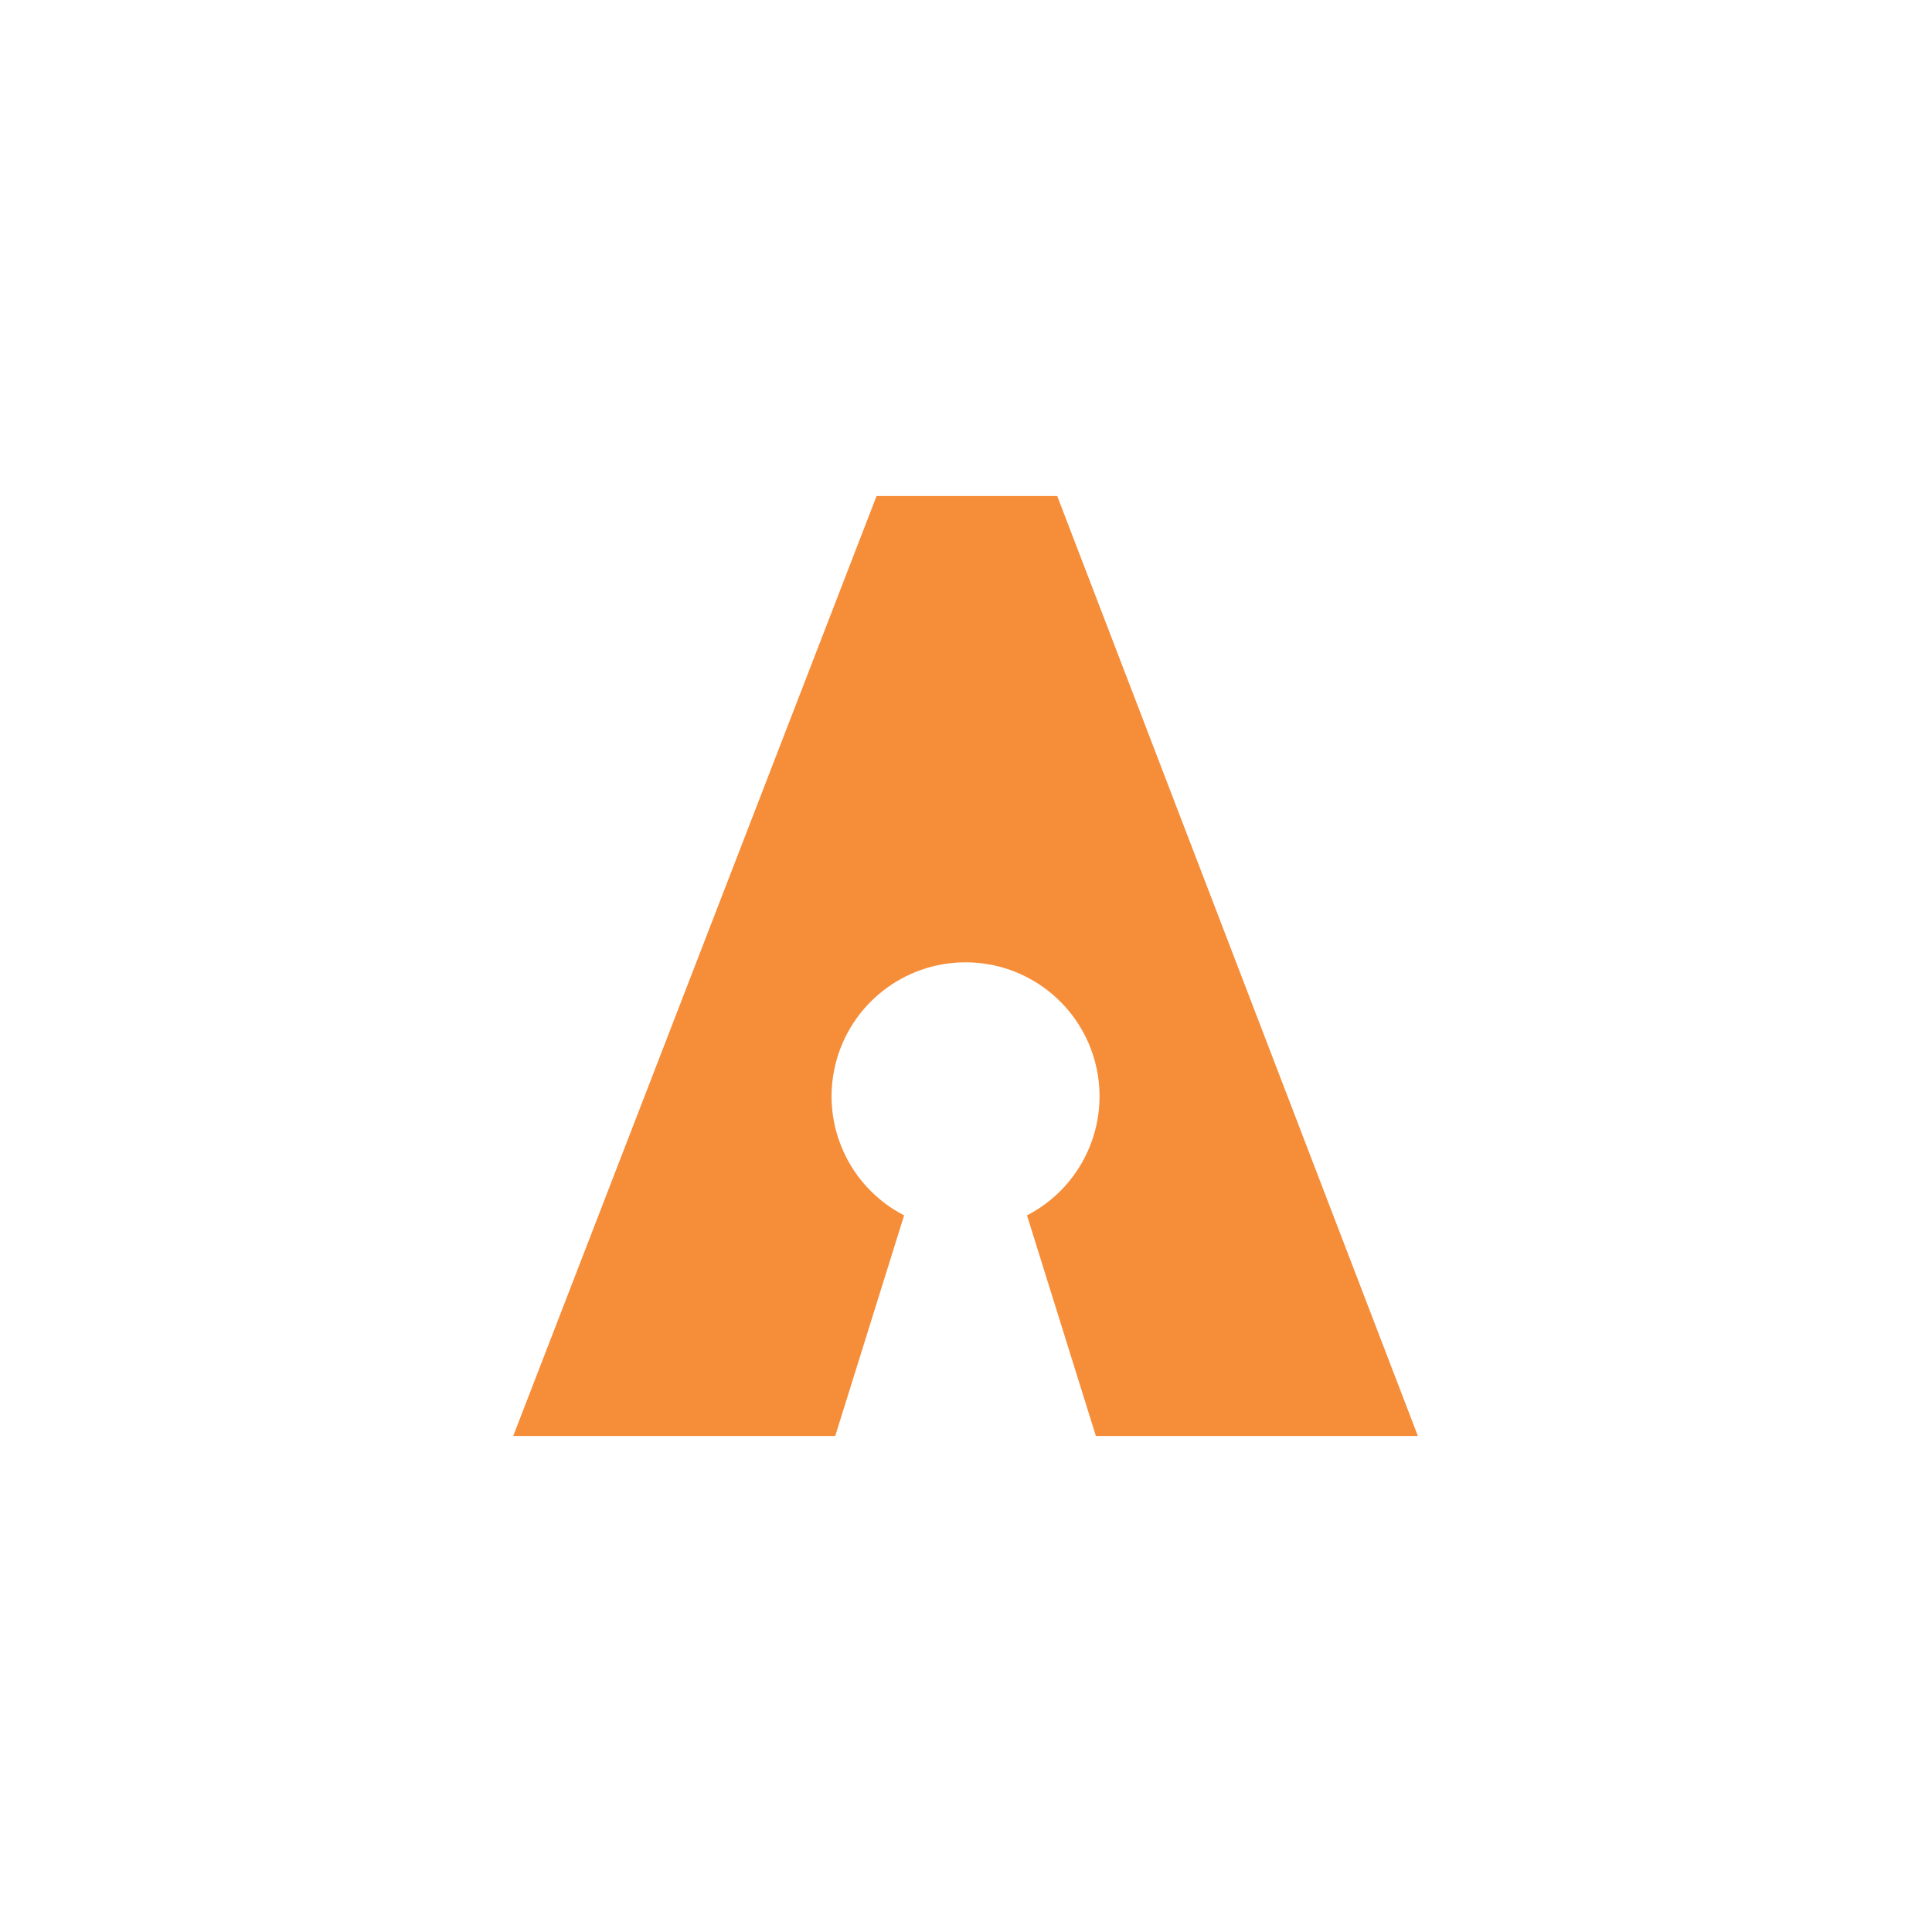
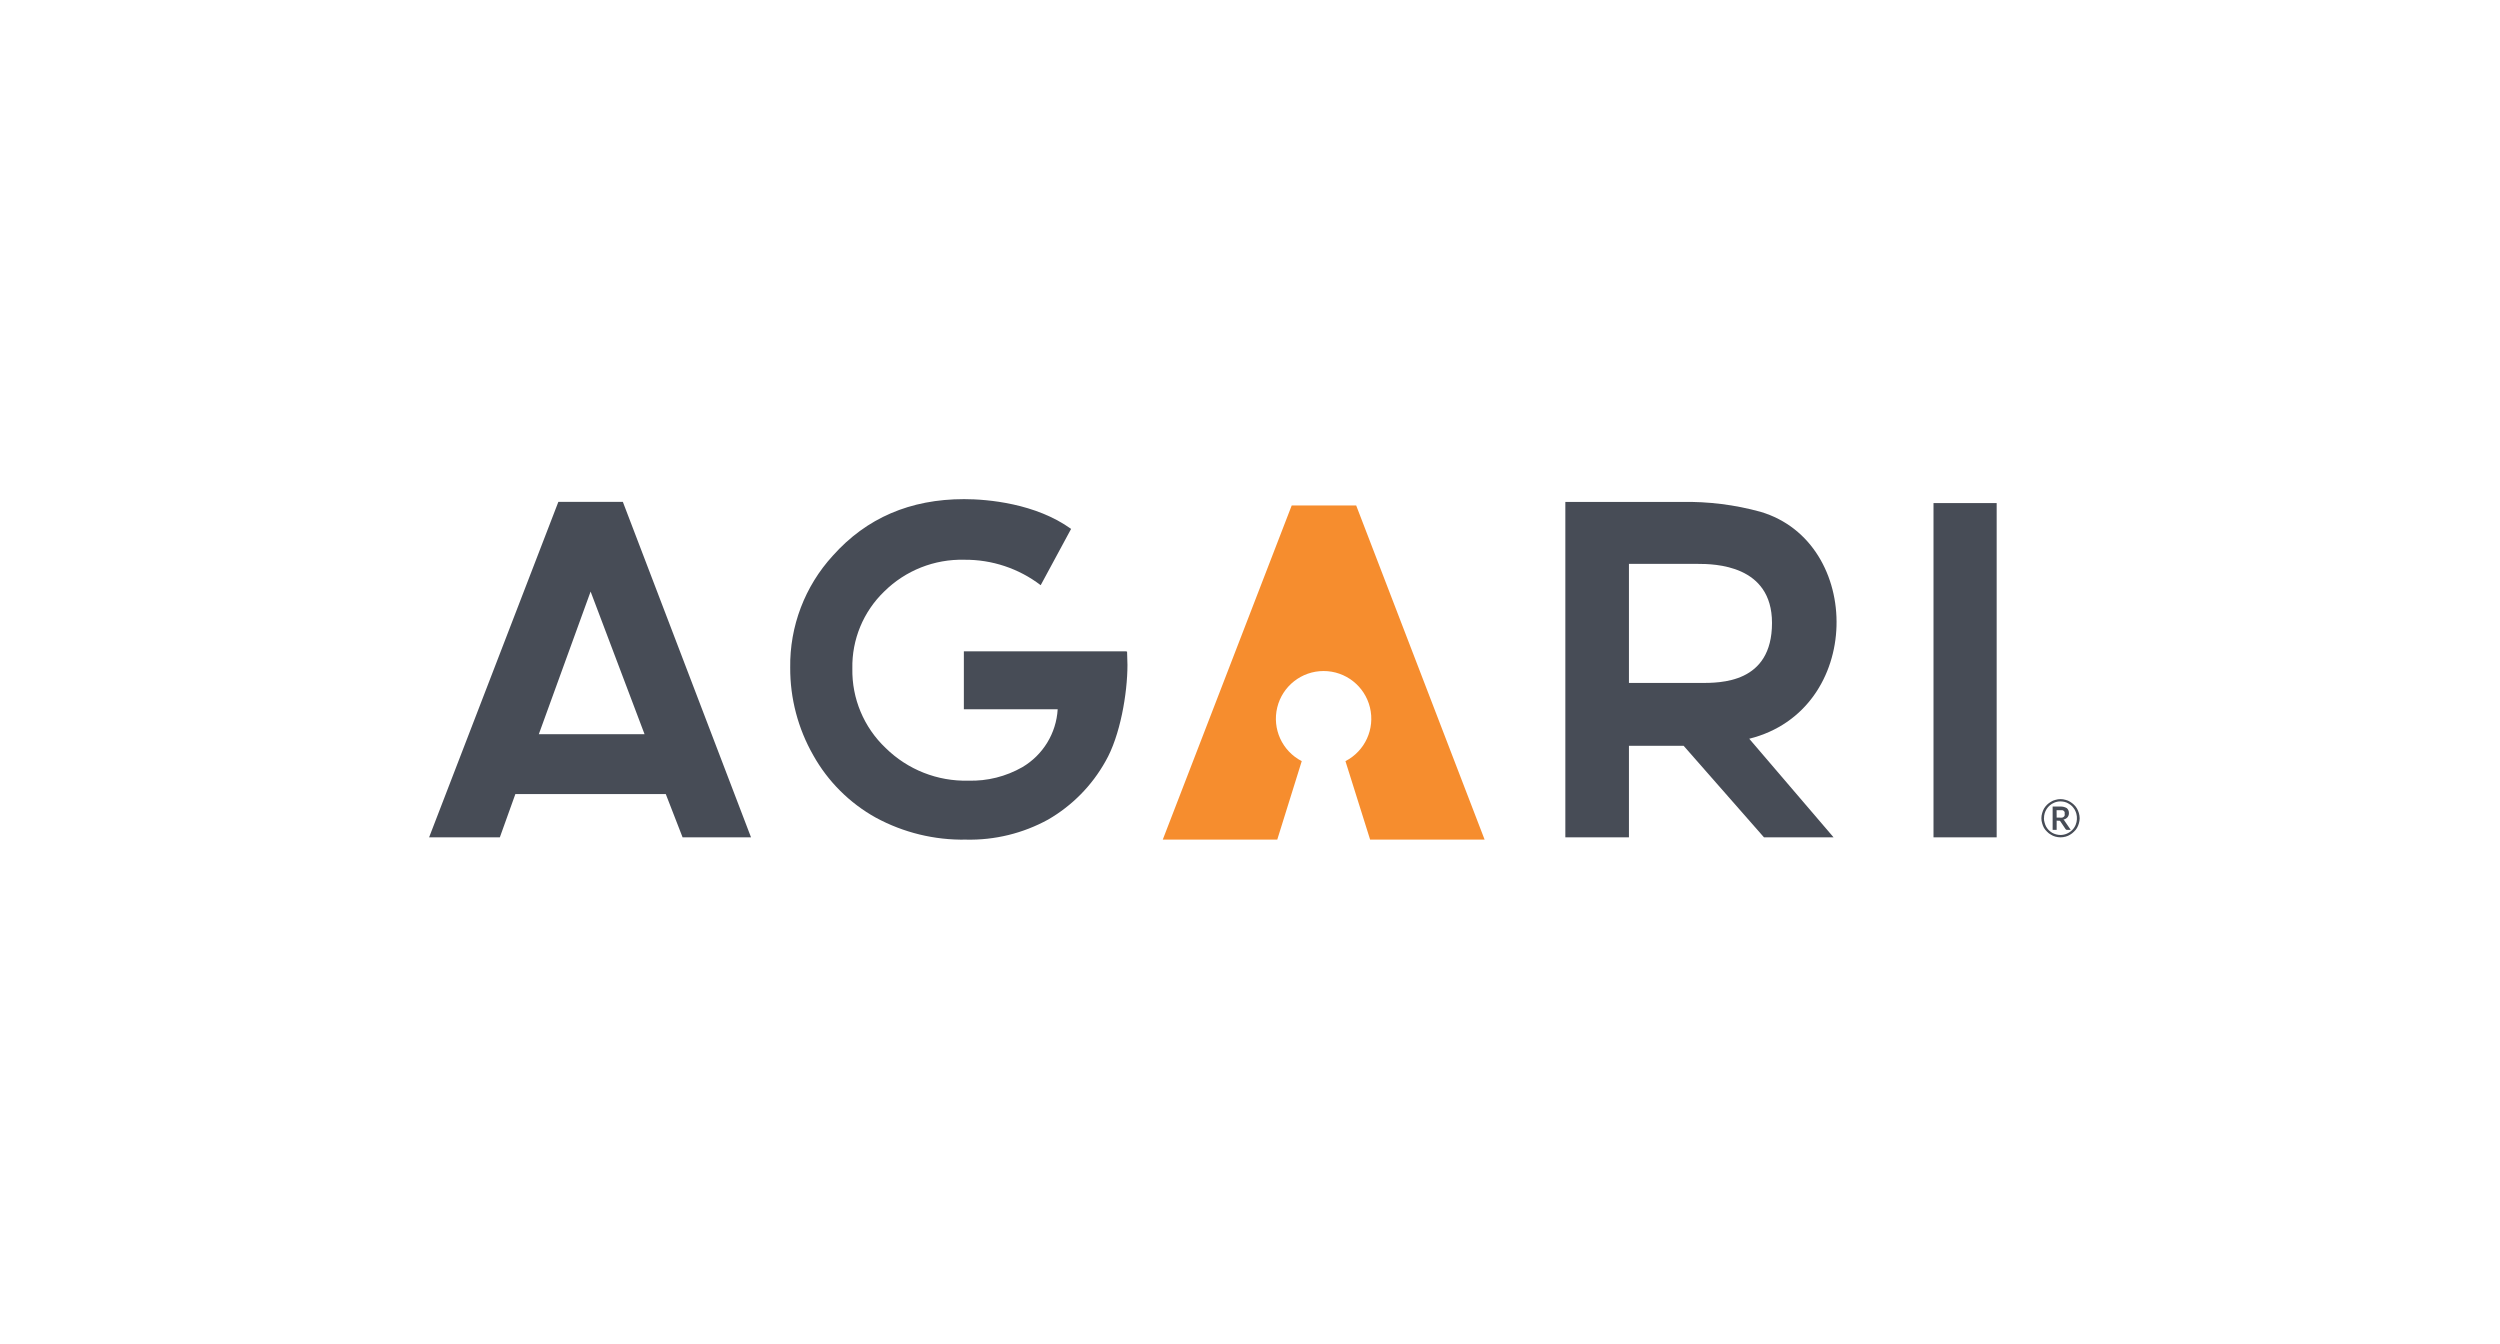
- <svg xmlns="http://www.w3.org/2000/svg" viewBox="0 0 108 108">
+ <svg xmlns="http://www.w3.org/2000/svg" id="LogoFullColorRGB" viewBox="0 0 393.03 211.14">
  <defs>
-     <style>.cls-1{fill:#f68d39;}</style>
+     <style>.cls-1{fill:#f68d2e;}.cls-2{fill:#474c56;}</style>
  </defs>
-   <g id="BadgeColorRGB">
-     <path id="Badge" class="cls-1" d="M59.1,27.73H49L28.69,80.27h18l3.85-12.33a7.49,7.49,0,1,1,6.87,0l3.85,12.33h18Z" />
-   </g>
+   <path class="cls-1" d="M213.21,79.47H203.07L182.8,132h18l3.85-12.34a7.5,7.5,0,1,1,6.87,0L215.4,132h18Z" />
+   <path class="cls-2" d="M246.09,78.91h18.29a43.6,43.6,0,0,1,12.39,1.55C293,85.26,293,111.66,275,116.14l13.26,15.5H277.32l-12.63-14.39h-8.6v14.39h-10Zm10,28.46h11.18c3.19,0,11.31.08,11.31-9.44,0-9.13-9-9.28-11.69-9.28h-10.8Z" />
+   <rect class="cls-2" x="303.97" y="79.09" width="9.93" height="52.55" />
+   <path class="cls-2" d="M92.85,93l8.48,22.42H84.71ZM87.78,78.9,67.46,131.64H78.58l2.44-6.8h23.65l2.64,6.8h10.76L97.92,78.9Z" />
+   <path class="cls-2" d="M177,102.4H151.53v9.11h14.75a11.33,11.33,0,0,1-5.56,9.1,16.18,16.18,0,0,1-8.48,2.12,17.88,17.88,0,0,1-13-5.13A16.76,16.76,0,0,1,134,105.1,16.37,16.37,0,0,1,139,93a17.28,17.28,0,0,1,12.61-5,19.46,19.46,0,0,1,12,4l4.78-8.85c-5.56-4-13.08-4.68-16.82-4.68q-12.71,0-20.64,8.89a25.53,25.53,0,0,0-6.7,17.61,27.52,27.52,0,0,0,3.62,13.76,25.4,25.4,0,0,0,9.85,9.82A28.65,28.65,0,0,0,151.87,132a25.58,25.58,0,0,0,12.92-3.16,24.2,24.2,0,0,0,9-9.14c2.32-4,3.46-10.71,3.46-15.17l-.06-2.09Z" />
+   <path class="cls-2" d="M323.33,128.54h.48a1.43,1.43,0,0,0,.38,0,.58.58,0,0,0,.26-.13.48.48,0,0,0,.14-.2.8.8,0,0,0,0-.28,1,1,0,0,0,0-.26.55.55,0,0,0-.15-.19.42.42,0,0,0-.22-.11,1.71,1.71,0,0,0-.36,0h-.54Zm0,.47v1.45h-.63V126.8h1.17a1.88,1.88,0,0,1,1.06.25,1,1,0,0,1,.33.77,1,1,0,0,1-.21.65,1.16,1.16,0,0,1-.66.38.53.53,0,0,1,.12.1.44.44,0,0,1,.1.15l.93,1.36h-.6a.2.2,0,0,1-.2-.1l-.83-1.24a.38.38,0,0,0-.09-.09l-.15,0Zm-2-.37a2.38,2.38,0,0,0,.11.7,2.65,2.65,0,0,0,.25.64,2.83,2.83,0,0,0,.39.52,3.22,3.22,0,0,0,.52.41,2.47,2.47,0,0,0,.63.26,2.68,2.68,0,0,0,.69.1,2.63,2.63,0,0,0,1.85-.77,2.51,2.51,0,0,0,.55-.83,2.79,2.79,0,0,0,.11-1.74,3,3,0,0,0-.26-.64,4.09,4.09,0,0,0-.4-.53,2.41,2.41,0,0,0-.54-.41,2.13,2.13,0,0,0-.61-.27,2.74,2.74,0,0,0-.7-.09,2.47,2.47,0,0,0-1,.21,2.62,2.62,0,0,0-1.58,2.44m-.41,0a2.63,2.63,0,0,1,.12-.8,3.19,3.19,0,0,1,.29-.72,3.15,3.15,0,0,1,.48-.61,2.87,2.87,0,0,1,.61-.46,2.14,2.14,0,0,1,.71-.3,2.66,2.66,0,0,1,.79-.12,2.74,2.74,0,0,1,.81.12,2.34,2.34,0,0,1,.71.3,3.41,3.41,0,0,1,.6.46,2.53,2.53,0,0,1,.48.61,3.23,3.23,0,0,1,.3.72,3,3,0,0,1,.12.8,2.9,2.9,0,0,1-.12.79,3.12,3.12,0,0,1-.3.73,2.26,2.26,0,0,1-.48.59,2.71,2.71,0,0,1-.6.47,2.64,2.64,0,0,1-.71.31,3.1,3.1,0,0,1-.81.11,3,3,0,0,1-.79-.11,2.39,2.39,0,0,1-.71-.31,2.36,2.36,0,0,1-.61-.47,2.75,2.75,0,0,1-.48-.59,3.09,3.09,0,0,1-.29-.73,2.56,2.56,0,0,1-.12-.79" />
</svg>
